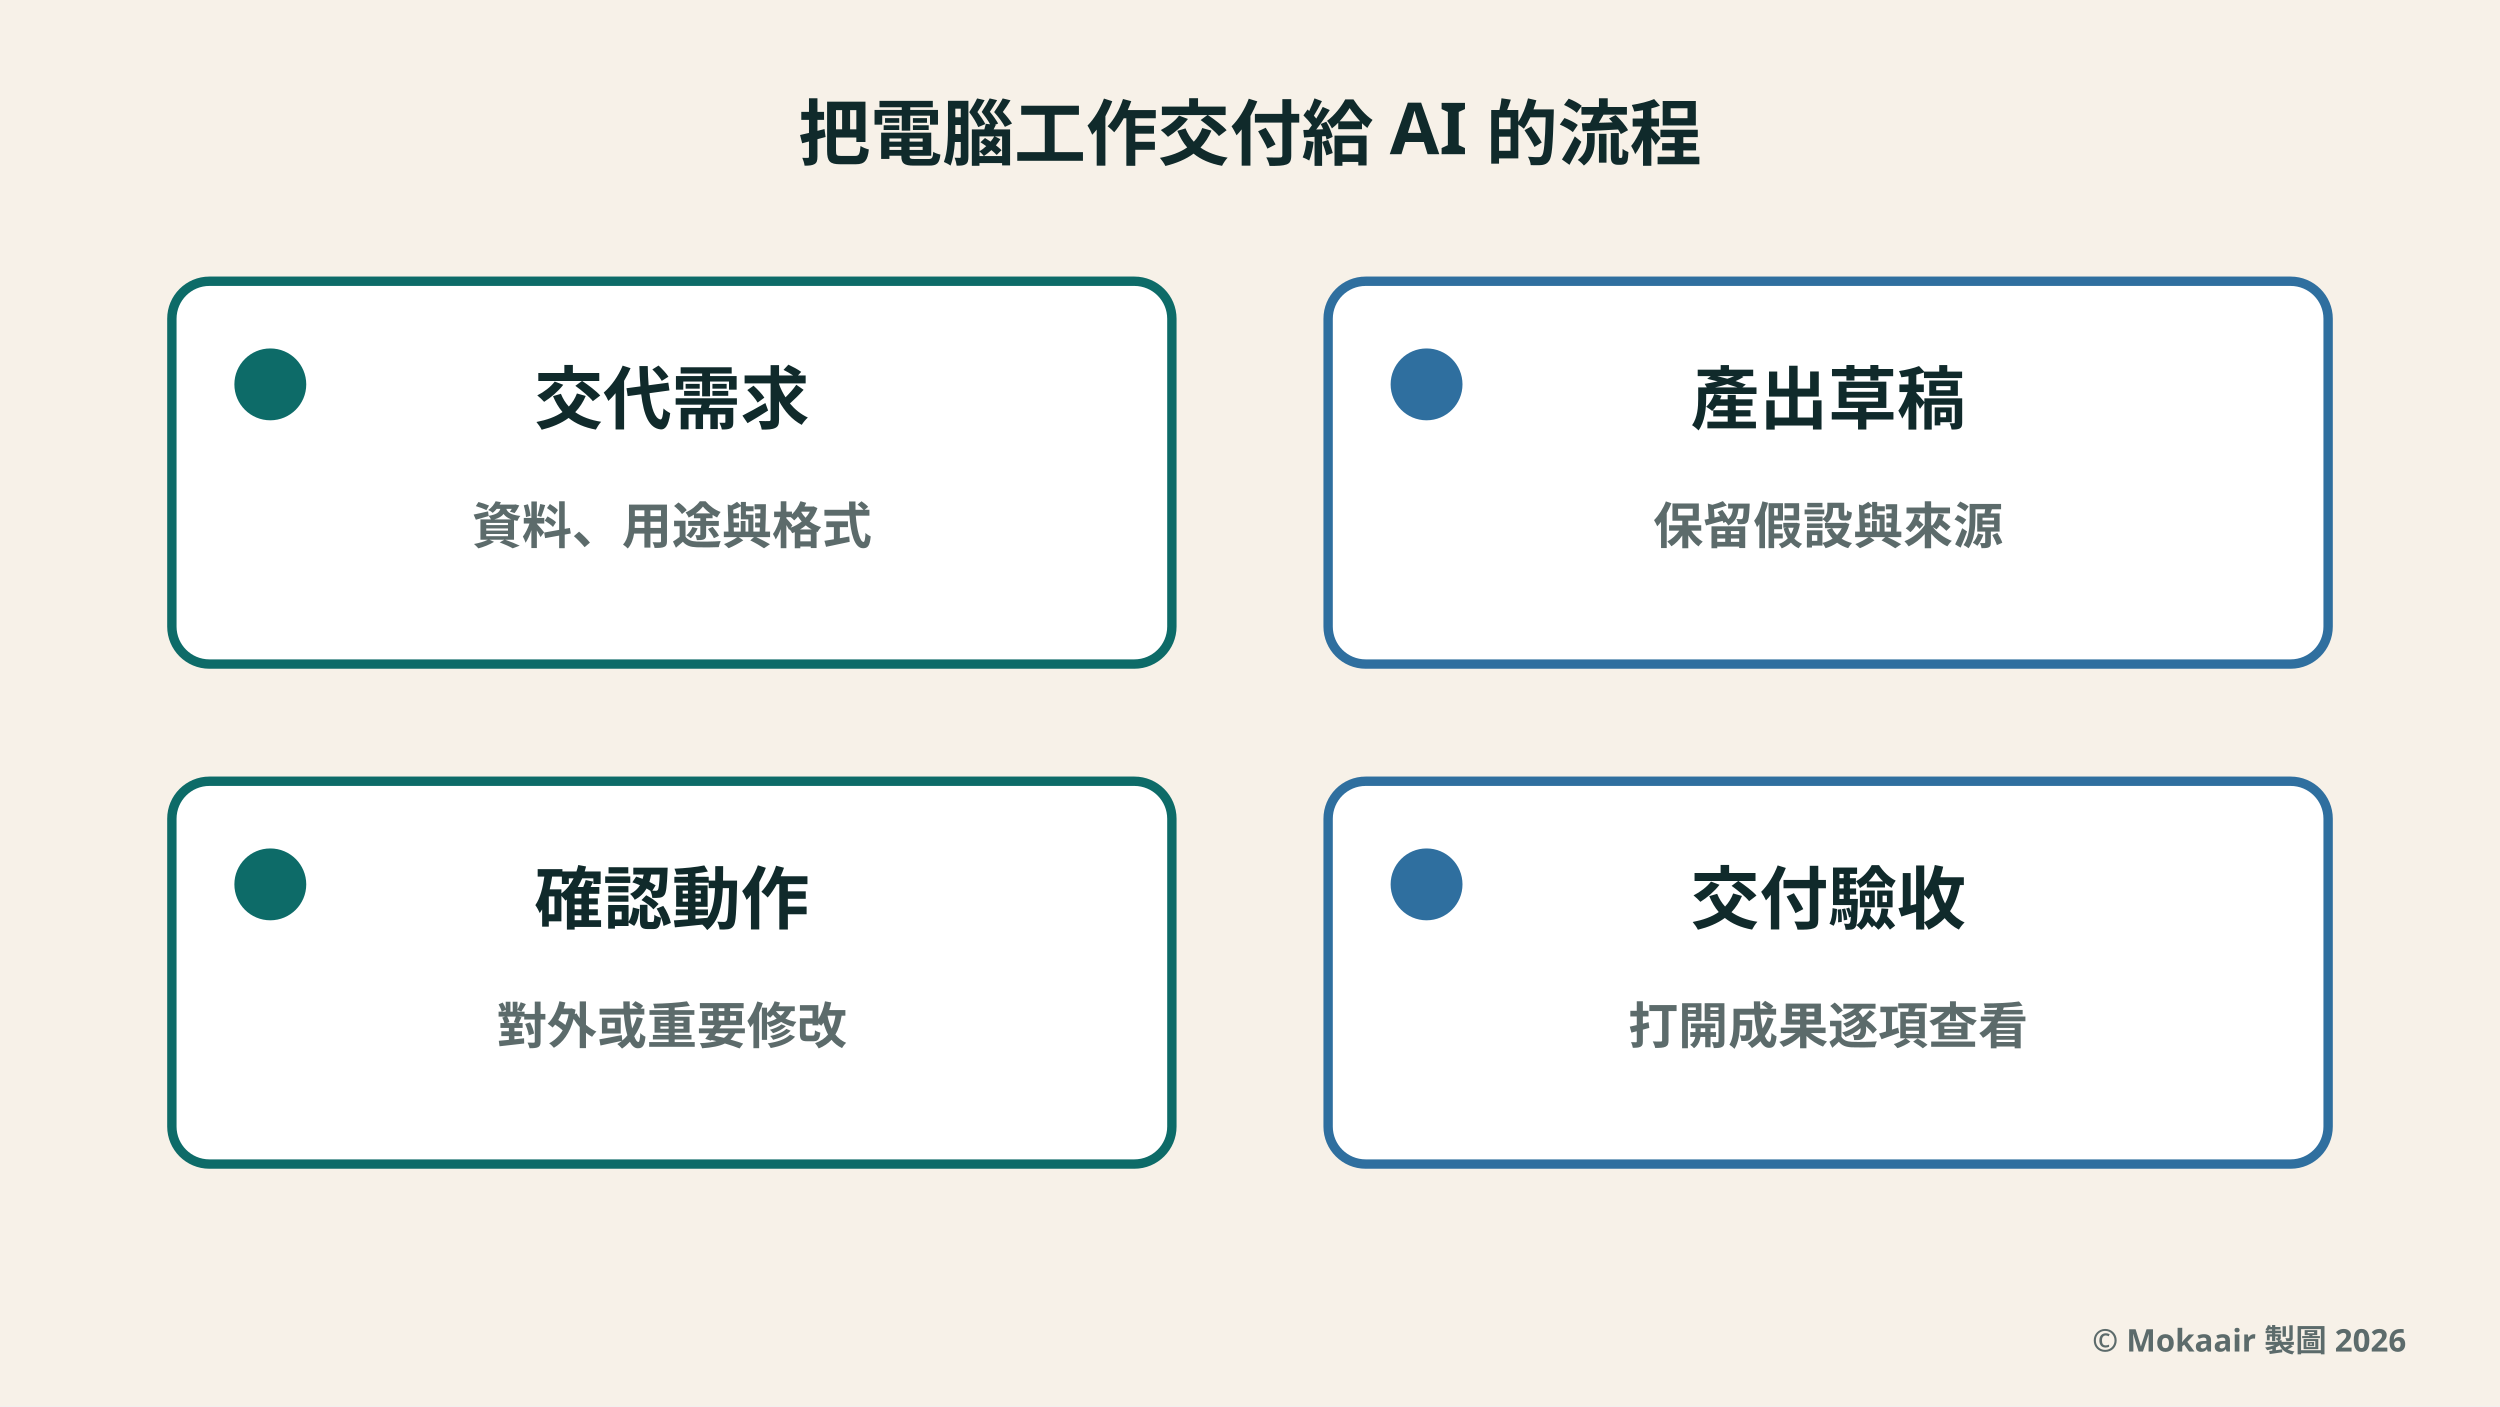
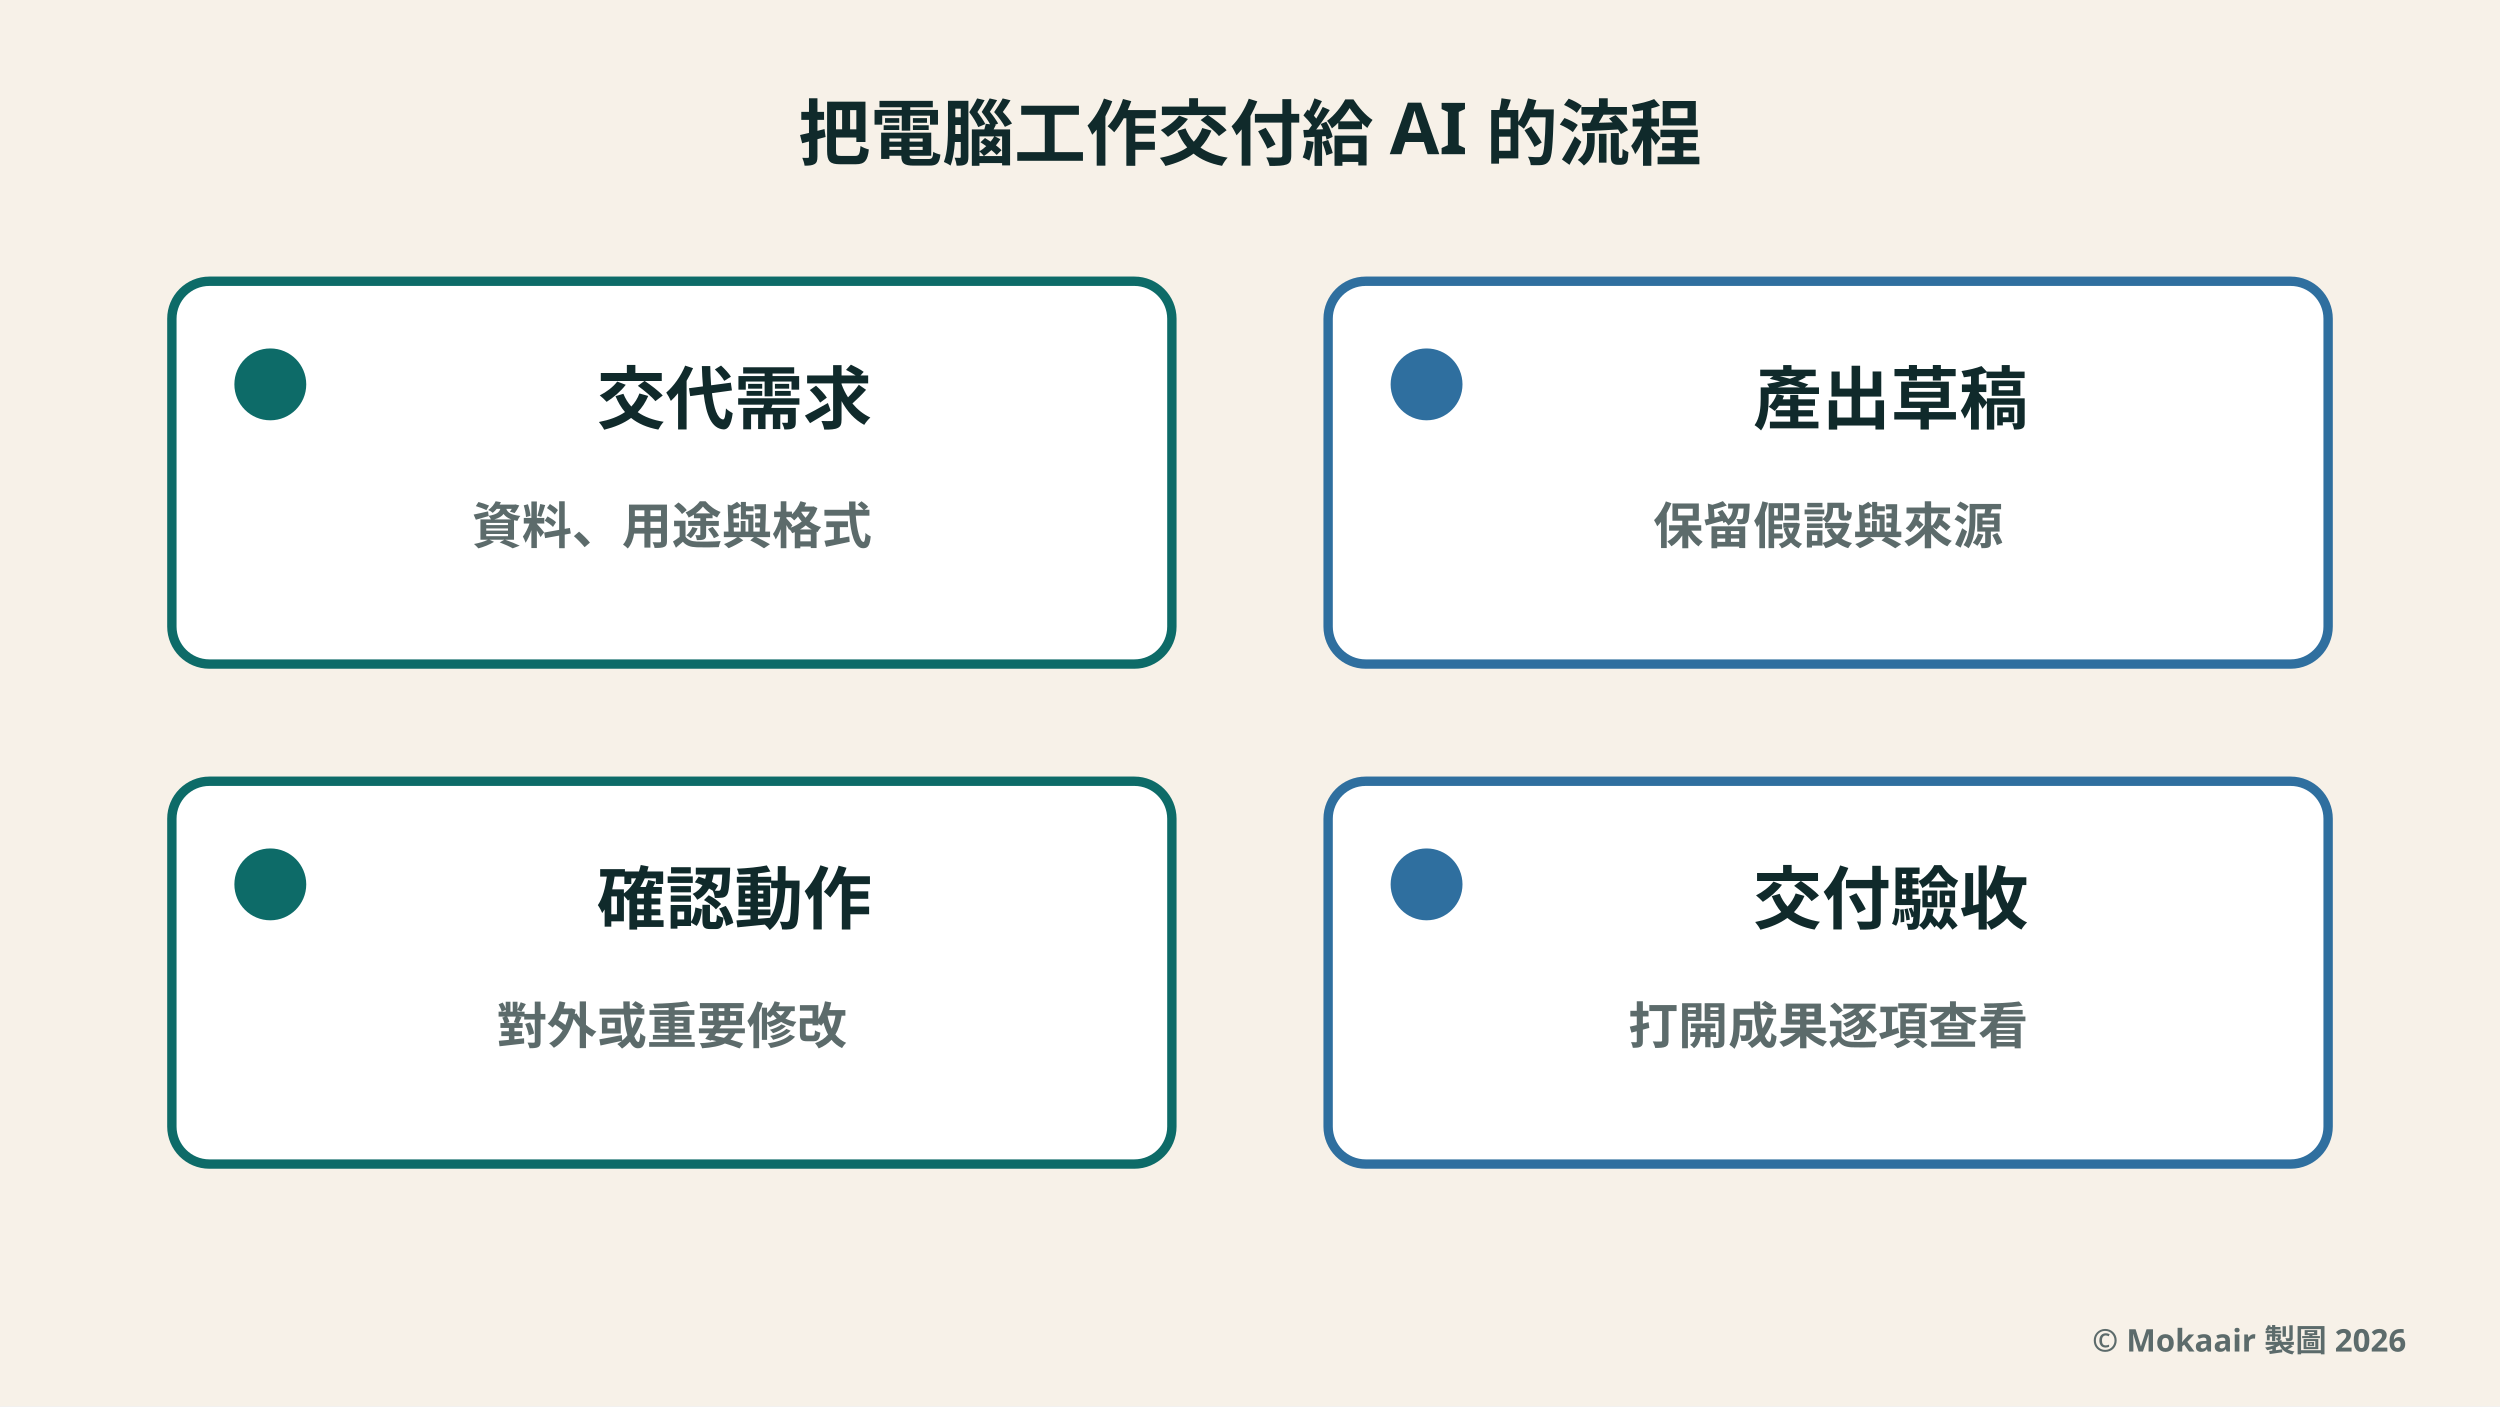
<svg xmlns="http://www.w3.org/2000/svg" viewBox="0 0 1600 900" width="1600" height="900" role="img" aria-labelledby="title desc" font-family="'Microsoft JhengHei','Noto Sans TC',sans-serif">
  <rect width="1600" height="900" fill="#F7F1E8" />
  <text x="800" y="102" font-size="46" font-weight="600" fill="#102A2B" text-anchor="middle">把電腦工作交付給 AI 的流程</text>
  <rect x="110" y="180" width="640" height="245" rx="24" fill="#FFFFFF" stroke="#0D6B68" stroke-width="6" />
  <circle cx="173" cy="246" r="23" fill="#0D6B68" stroke="none" stroke-width="6" />
-   <text x="430" y="271" font-size="44" font-weight="600" fill="#102A2B" text-anchor="middle">交代需求</text>
+   <text x="470" y="271" font-size="44" font-weight="600" fill="#102A2B" text-anchor="middle">交代需求</text>
  <text x="430" y="348" font-size="32" font-weight="600" fill="#5C6B6B" text-anchor="middle">資料、用途與格式</text>
  <rect x="850" y="180" width="640" height="245" rx="24" fill="#FFFFFF" stroke="#2F6F9F" stroke-width="6" />
  <circle cx="913" cy="246" r="23" fill="#2F6F9F" stroke="none" stroke-width="6" />
-   <text x="1170" y="271" font-size="44" font-weight="600" fill="#102A2B" text-anchor="middle">產出草稿</text>
+   <text x="1210" y="271" font-size="44" font-weight="600" fill="#102A2B" text-anchor="middle">產出草稿</text>
  <text x="1170" y="348" font-size="32" font-weight="600" fill="#5C6B6B" text-anchor="middle">保留假設與來源</text>
  <rect x="110" y="500" width="640" height="245" rx="24" fill="#FFFFFF" stroke="#0D6B68" stroke-width="6" />
  <circle cx="173" cy="566" r="23" fill="#0D6B68" stroke="none" stroke-width="6" />
-   <text x="430" y="591" font-size="44" font-weight="600" fill="#102A2B" text-anchor="middle">確認動作</text>
+   <text x="470" y="591" font-size="44" font-weight="600" fill="#102A2B" text-anchor="middle">確認動作</text>
  <text x="430" y="668" font-size="32" font-weight="600" fill="#5C6B6B" text-anchor="middle">對外或重要修改</text>
  <rect x="850" y="500" width="640" height="245" rx="24" fill="#FFFFFF" stroke="#2F6F9F" stroke-width="6" />
  <circle cx="913" cy="566" r="23" fill="#2F6F9F" stroke="none" stroke-width="6" />
-   <text x="1170" y="591" font-size="44" font-weight="600" fill="#102A2B" text-anchor="middle">交付驗收</text>
+   <text x="1210" y="591" font-size="44" font-weight="600" fill="#102A2B" text-anchor="middle">交付驗收</text>
  <text x="1170" y="668" font-size="32" font-weight="600" fill="#5C6B6B" text-anchor="middle">打開成果逐項查看</text>
  <text x="1540" y="865" font-size="20" font-weight="600" fill="#5C6B6B" text-anchor="end">© Mokaair 製圖 2026</text>
</svg>
